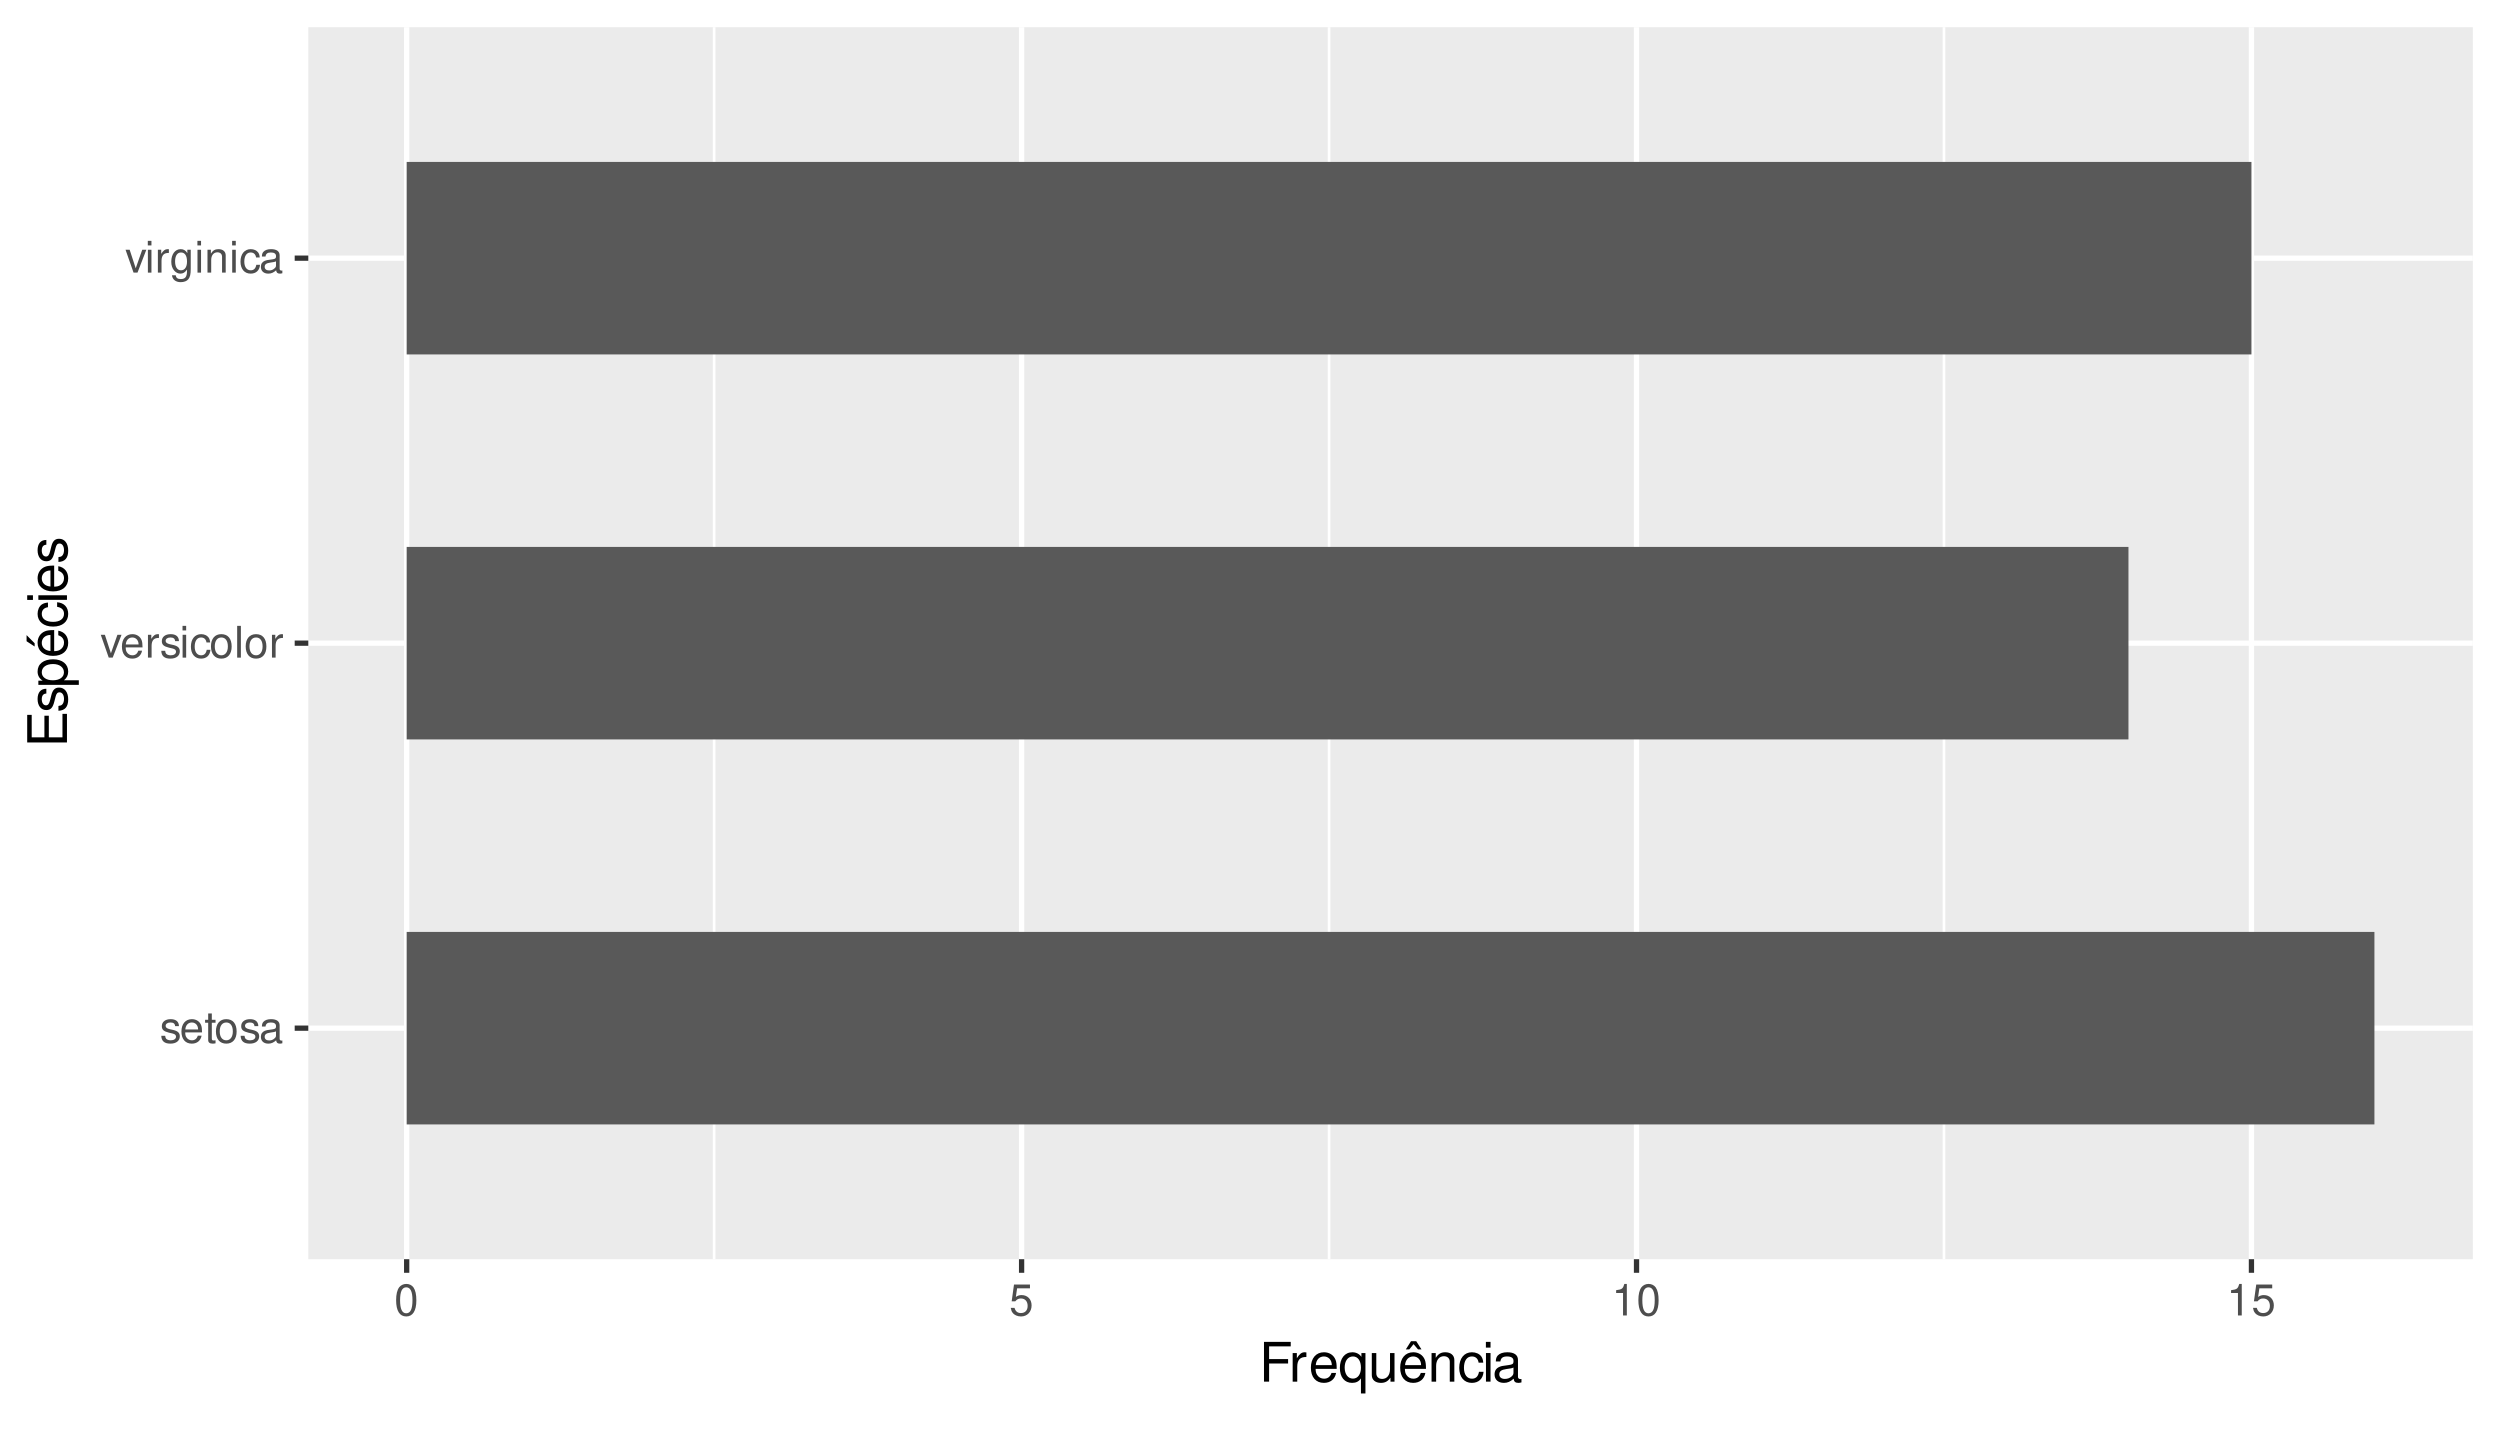
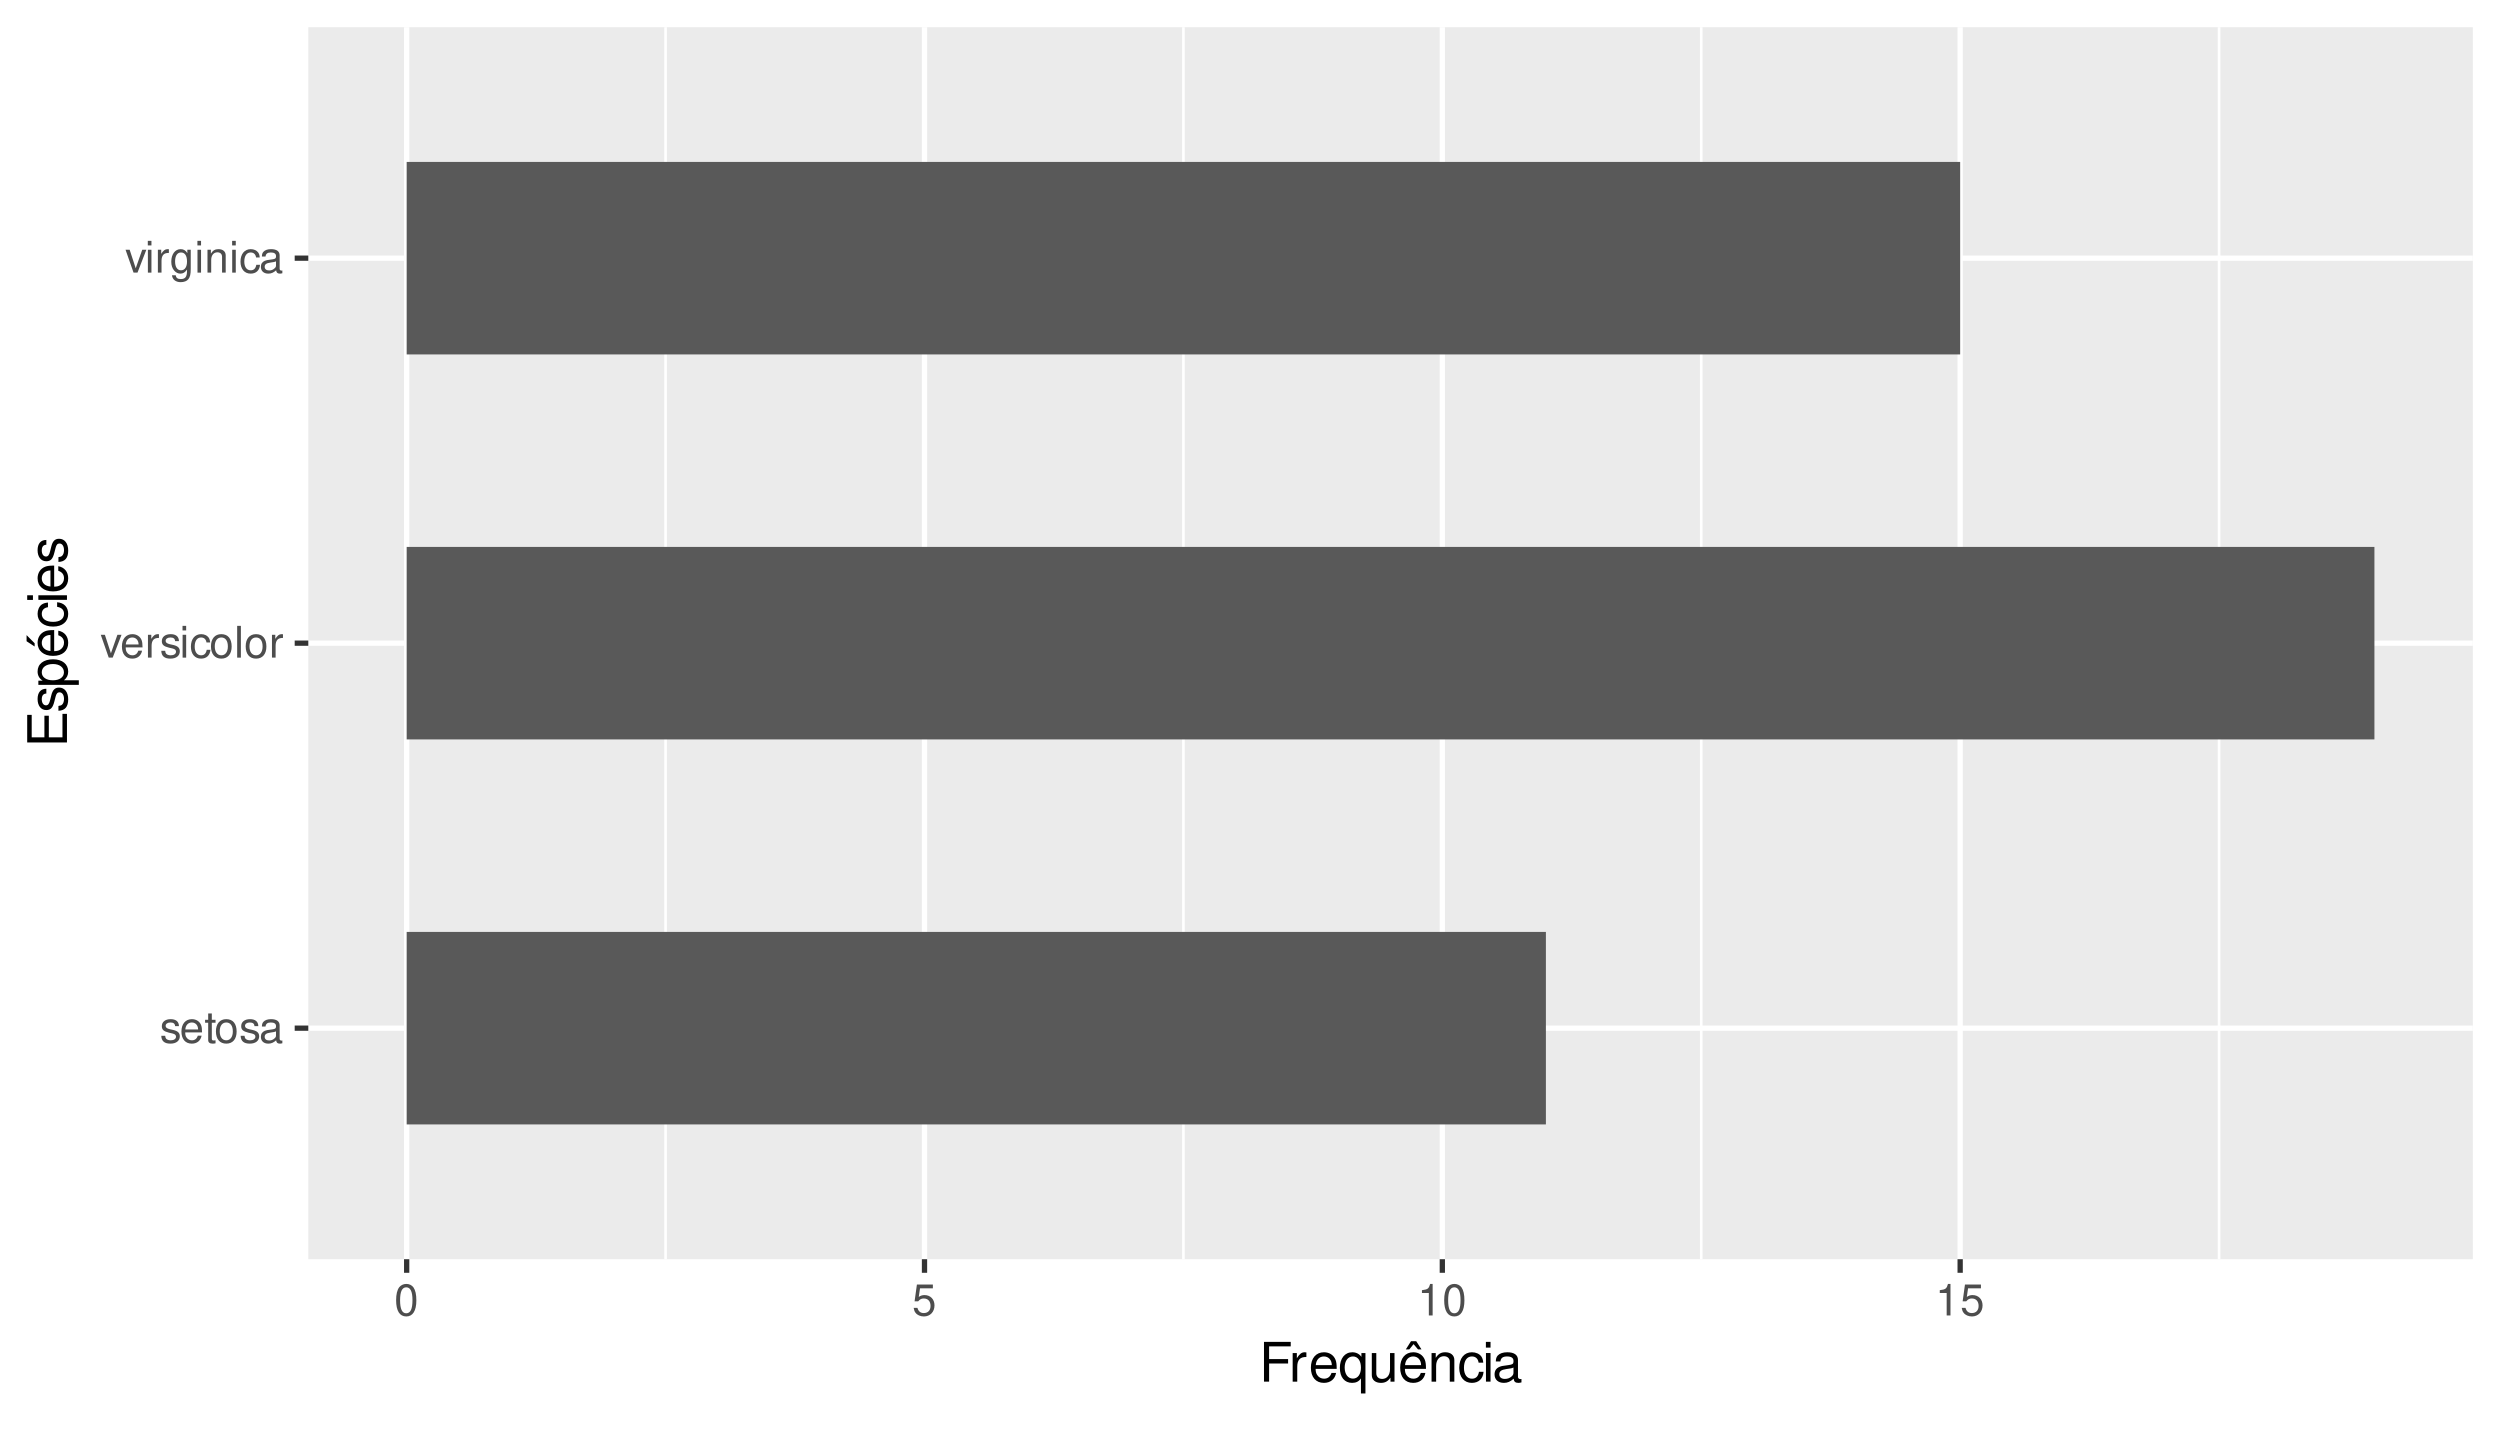
<svg xmlns="http://www.w3.org/2000/svg" xmlns:xlink="http://www.w3.org/1999/xlink" width="504pt" height="288pt" viewBox="0 0 504 288" version="1.1">
  <defs>
    <g>
      <symbol overflow="visible" id="glyph0-0">
        <path style="stroke:none;" d="" />
      </symbol>
      <symbol overflow="visible" id="glyph0-1">
        <path style="stroke:none;" d="M 3.859 -3.328 C 3.844 -4.234 3.25 -4.734 2.188 -4.734 C 1.109 -4.734 0.406 -4.188 0.406 -3.328 C 0.406 -2.609 0.781 -2.266 1.875 -2 L 2.562 -1.844 C 3.062 -1.719 3.266 -1.531 3.266 -1.203 C 3.266 -0.766 2.844 -0.469 2.203 -0.469 C 1.797 -0.469 1.469 -0.594 1.281 -0.781 C 1.172 -0.922 1.125 -1.047 1.078 -1.375 L 0.297 -1.375 C 0.328 -0.312 0.938 0.203 2.141 0.203 C 3.297 0.203 4.031 -0.375 4.031 -1.266 C 4.031 -1.938 3.656 -2.328 2.734 -2.547 L 2.031 -2.703 C 1.438 -2.844 1.172 -3.047 1.172 -3.375 C 1.172 -3.797 1.562 -4.062 2.156 -4.062 C 2.75 -4.062 3.062 -3.812 3.078 -3.328 Z M 3.859 -3.328 " />
      </symbol>
      <symbol overflow="visible" id="glyph0-2">
        <path style="stroke:none;" d="M 4.516 -2.062 C 4.516 -2.766 4.453 -3.188 4.328 -3.531 C 4.031 -4.281 3.328 -4.734 2.469 -4.734 C 1.172 -4.734 0.359 -3.766 0.359 -2.25 C 0.359 -0.719 1.141 0.203 2.453 0.203 C 3.5 0.203 4.234 -0.391 4.422 -1.406 L 3.672 -1.406 C 3.469 -0.797 3.062 -0.469 2.469 -0.469 C 2 -0.469 1.609 -0.688 1.359 -1.078 C 1.188 -1.344 1.125 -1.594 1.125 -2.062 Z M 1.141 -2.656 C 1.203 -3.516 1.719 -4.062 2.453 -4.062 C 3.203 -4.062 3.719 -3.484 3.719 -2.656 Z M 1.141 -2.656 " />
      </symbol>
      <symbol overflow="visible" id="glyph0-3">
        <path style="stroke:none;" d="M 2.234 -4.609 L 1.484 -4.609 L 1.484 -5.875 L 0.75 -5.875 L 0.75 -4.609 L 0.125 -4.609 L 0.125 -4.016 L 0.75 -4.016 L 0.75 -0.531 C 0.75 -0.047 1.062 0.203 1.641 0.203 C 1.828 0.203 1.984 0.188 2.234 0.141 L 2.234 -0.469 C 2.125 -0.453 2.031 -0.438 1.875 -0.438 C 1.562 -0.438 1.484 -0.531 1.484 -0.859 L 1.484 -4.016 L 2.234 -4.016 Z M 2.234 -4.609 " />
      </symbol>
      <symbol overflow="visible" id="glyph0-4">
        <path style="stroke:none;" d="M 2.391 -4.734 C 1.094 -4.734 0.312 -3.812 0.312 -2.266 C 0.312 -0.719 1.094 0.203 2.406 0.203 C 3.703 0.203 4.484 -0.719 4.484 -2.234 C 4.484 -3.828 3.734 -4.734 2.391 -4.734 Z M 2.406 -4.062 C 3.234 -4.062 3.719 -3.391 3.719 -2.25 C 3.719 -1.156 3.203 -0.469 2.406 -0.469 C 1.578 -0.469 1.078 -1.156 1.078 -2.266 C 1.078 -3.391 1.578 -4.062 2.406 -4.062 Z M 2.406 -4.062 " />
      </symbol>
      <symbol overflow="visible" id="glyph0-5">
        <path style="stroke:none;" d="M 4.703 -0.438 C 4.625 -0.406 4.594 -0.406 4.547 -0.406 C 4.297 -0.406 4.156 -0.547 4.156 -0.781 L 4.156 -3.484 C 4.156 -4.297 3.547 -4.734 2.422 -4.734 C 1.734 -4.734 1.203 -4.547 0.891 -4.203 C 0.672 -3.969 0.594 -3.703 0.578 -3.25 L 1.312 -3.25 C 1.375 -3.812 1.703 -4.062 2.391 -4.062 C 3.062 -4.062 3.422 -3.812 3.422 -3.375 L 3.422 -3.188 C 3.406 -2.875 3.25 -2.75 2.656 -2.672 C 1.625 -2.547 1.453 -2.5 1.172 -2.391 C 0.641 -2.156 0.375 -1.766 0.375 -1.156 C 0.375 -0.328 0.953 0.203 1.875 0.203 C 2.469 0.203 2.922 0 3.453 -0.469 C 3.5 0 3.734 0.203 4.203 0.203 C 4.359 0.203 4.453 0.188 4.703 0.125 Z M 3.422 -1.453 C 3.422 -1.203 3.359 -1.062 3.125 -0.859 C 2.828 -0.578 2.469 -0.438 2.047 -0.438 C 1.469 -0.438 1.141 -0.719 1.141 -1.172 C 1.141 -1.656 1.453 -1.906 2.25 -2.016 C 3.031 -2.125 3.172 -2.156 3.422 -2.281 Z M 3.422 -1.453 " />
      </symbol>
      <symbol overflow="visible" id="glyph0-6">
        <path style="stroke:none;" d="M 2.5 0 L 4.281 -4.609 L 3.453 -4.609 L 2.141 -0.875 L 0.922 -4.609 L 0.094 -4.609 L 1.703 0 Z M 2.5 0 " />
      </symbol>
      <symbol overflow="visible" id="glyph0-7">
        <path style="stroke:none;" d="M 0.609 -4.609 L 0.609 0 L 1.344 0 L 1.344 -2.391 C 1.359 -3.5 1.812 -4 2.828 -3.969 L 2.828 -4.719 C 2.703 -4.734 2.625 -4.734 2.547 -4.734 C 2.062 -4.734 1.703 -4.453 1.281 -3.781 L 1.281 -4.609 Z M 0.609 -4.609 " />
      </symbol>
      <symbol overflow="visible" id="glyph0-8">
        <path style="stroke:none;" d="M 1.312 -4.609 L 0.594 -4.609 L 0.594 0 L 1.312 0 Z M 1.312 -6.406 L 0.578 -6.406 L 0.578 -5.484 L 1.312 -5.484 Z M 1.312 -6.406 " />
      </symbol>
      <symbol overflow="visible" id="glyph0-9">
        <path style="stroke:none;" d="M 4.141 -3.062 C 4.109 -3.516 4.016 -3.797 3.828 -4.062 C 3.516 -4.484 2.969 -4.734 2.328 -4.734 C 1.078 -4.734 0.266 -3.75 0.266 -2.219 C 0.266 -0.734 1.062 0.203 2.312 0.203 C 3.406 0.203 4.109 -0.453 4.203 -1.578 L 3.453 -1.578 C 3.328 -0.844 2.953 -0.469 2.328 -0.469 C 1.516 -0.469 1.031 -1.141 1.031 -2.219 C 1.031 -3.375 1.516 -4.062 2.312 -4.062 C 2.922 -4.062 3.312 -3.703 3.406 -3.062 Z M 4.141 -3.062 " />
      </symbol>
      <symbol overflow="visible" id="glyph0-10">
        <path style="stroke:none;" d="M 1.344 -6.406 L 0.594 -6.406 L 0.594 0 L 1.344 0 Z M 1.344 -6.406 " />
      </symbol>
      <symbol overflow="visible" id="glyph0-11">
        <path style="stroke:none;" d="M 3.547 -4.609 L 3.547 -3.938 C 3.188 -4.5 2.781 -4.734 2.203 -4.734 C 1.078 -4.734 0.312 -3.703 0.312 -2.219 C 0.312 -1.453 0.5 -0.891 0.891 -0.422 C 1.234 -0.016 1.672 0.203 2.141 0.203 C 2.703 0.203 3.094 -0.047 3.484 -0.625 L 3.484 -0.391 C 3.484 0.844 3.141 1.297 2.219 1.297 C 1.594 1.297 1.281 1.062 1.203 0.531 L 0.453 0.531 C 0.531 1.375 1.203 1.922 2.203 1.922 C 2.891 1.922 3.453 1.703 3.75 1.328 C 4.094 0.891 4.234 0.328 4.234 -0.75 L 4.234 -4.609 Z M 2.266 -4.062 C 3.047 -4.062 3.484 -3.406 3.484 -2.25 C 3.484 -1.125 3.031 -0.469 2.266 -0.469 C 1.516 -0.469 1.078 -1.141 1.078 -2.266 C 1.078 -3.391 1.516 -4.062 2.266 -4.062 Z M 2.266 -4.062 " />
      </symbol>
      <symbol overflow="visible" id="glyph0-12">
        <path style="stroke:none;" d="M 0.609 -4.609 L 0.609 0 L 1.359 0 L 1.359 -2.547 C 1.359 -3.484 1.844 -4.094 2.609 -4.094 C 3.188 -4.094 3.547 -3.75 3.547 -3.188 L 3.547 0 L 4.281 0 L 4.281 -3.484 C 4.281 -4.25 3.719 -4.734 2.828 -4.734 C 2.141 -4.734 1.703 -4.484 1.297 -3.828 L 1.297 -4.609 Z M 0.609 -4.609 " />
      </symbol>
      <symbol overflow="visible" id="glyph0-13">
        <path style="stroke:none;" d="M 2.422 -6.359 C 1.844 -6.359 1.312 -6.094 0.984 -5.672 C 0.578 -5.109 0.375 -4.25 0.375 -3.078 C 0.375 -0.938 1.078 0.203 2.422 0.203 C 3.734 0.203 4.453 -0.938 4.453 -3.031 C 4.453 -4.25 4.266 -5.078 3.859 -5.672 C 3.531 -6.109 3.016 -6.359 2.422 -6.359 Z M 2.422 -5.672 C 3.25 -5.672 3.672 -4.828 3.672 -3.094 C 3.672 -1.281 3.266 -0.438 2.406 -0.438 C 1.578 -0.438 1.172 -1.312 1.172 -3.062 C 1.172 -4.828 1.578 -5.672 2.422 -5.672 Z M 2.422 -5.672 " />
      </symbol>
      <symbol overflow="visible" id="glyph0-14">
        <path style="stroke:none;" d="M 4.188 -6.234 L 0.969 -6.234 L 0.5 -2.844 L 1.219 -2.844 C 1.578 -3.266 1.875 -3.422 2.359 -3.422 C 3.203 -3.422 3.719 -2.844 3.719 -1.922 C 3.719 -1.031 3.203 -0.484 2.359 -0.484 C 1.688 -0.484 1.266 -0.828 1.078 -1.531 L 0.312 -1.531 C 0.406 -1.016 0.5 -0.781 0.688 -0.547 C 1.031 -0.078 1.672 0.203 2.375 0.203 C 3.641 0.203 4.516 -0.719 4.516 -2.031 C 4.516 -3.266 3.688 -4.109 2.5 -4.109 C 2.062 -4.109 1.703 -4 1.344 -3.734 L 1.594 -5.469 L 4.188 -5.469 Z M 4.188 -6.234 " />
      </symbol>
      <symbol overflow="visible" id="glyph0-15">
        <path style="stroke:none;" d="M 2.281 -4.531 L 2.281 0 L 3.047 0 L 3.047 -6.359 L 2.547 -6.359 C 2.266 -5.391 2.094 -5.25 0.891 -5.094 L 0.891 -4.531 Z M 2.281 -4.531 " />
      </symbol>
      <symbol overflow="visible" id="glyph1-0">
        <path style="stroke:none;" d="" />
      </symbol>
      <symbol overflow="visible" id="glyph1-1">
        <path style="stroke:none;" d="M 2.016 -3.656 L 5.844 -3.656 L 5.844 -4.547 L 2.016 -4.547 L 2.016 -7.109 L 6.375 -7.109 L 6.375 -8.016 L 0.984 -8.016 L 0.984 0 L 2.016 0 Z M 2.016 -3.656 " />
      </symbol>
      <symbol overflow="visible" id="glyph1-2">
        <path style="stroke:none;" d="M 0.766 -5.766 L 0.766 0 L 1.688 0 L 1.688 -2.984 C 1.688 -4.375 2.266 -5 3.531 -4.969 L 3.531 -5.891 C 3.375 -5.922 3.281 -5.922 3.172 -5.922 C 2.578 -5.922 2.141 -5.578 1.609 -4.719 L 1.609 -5.766 Z M 0.766 -5.766 " />
      </symbol>
      <symbol overflow="visible" id="glyph1-3">
        <path style="stroke:none;" d="M 5.641 -2.578 C 5.641 -3.453 5.578 -3.984 5.406 -4.406 C 5.031 -5.359 4.156 -5.922 3.078 -5.922 C 1.469 -5.922 0.438 -4.703 0.438 -2.812 C 0.438 -0.906 1.438 0.25 3.062 0.25 C 4.375 0.25 5.297 -0.5 5.516 -1.75 L 4.594 -1.75 C 4.344 -0.984 3.828 -0.594 3.094 -0.594 C 2.516 -0.594 2.016 -0.859 1.703 -1.344 C 1.484 -1.672 1.406 -2 1.391 -2.578 Z M 1.422 -3.328 C 1.5 -4.391 2.141 -5.078 3.062 -5.078 C 4 -5.078 4.656 -4.359 4.656 -3.328 Z M 1.422 -3.328 " />
      </symbol>
      <symbol overflow="visible" id="glyph1-4">
        <path style="stroke:none;" d="M 5.438 2.391 L 5.438 -5.766 L 4.625 -5.766 L 4.625 -5 C 4.203 -5.594 3.547 -5.922 2.797 -5.922 C 1.281 -5.922 0.281 -4.688 0.281 -2.766 C 0.281 -0.906 1.219 0.25 2.75 0.25 C 3.547 0.25 4.109 -0.031 4.531 -0.656 L 4.531 2.391 Z M 2.922 -5.078 C 3.906 -5.078 4.531 -4.203 4.531 -2.812 C 4.531 -1.484 3.891 -0.609 2.922 -0.609 C 1.906 -0.609 1.25 -1.5 1.25 -2.844 C 1.25 -4.188 1.906 -5.078 2.922 -5.078 Z M 2.922 -5.078 " />
      </symbol>
      <symbol overflow="visible" id="glyph1-5">
        <path style="stroke:none;" d="M 5.297 0 L 5.297 -5.766 L 4.391 -5.766 L 4.391 -2.5 C 4.391 -1.312 3.766 -0.547 2.812 -0.547 C 2.094 -0.547 1.625 -0.984 1.625 -1.688 L 1.625 -5.766 L 0.719 -5.766 L 0.719 -1.312 C 0.719 -0.359 1.438 0.25 2.547 0.25 C 3.406 0.25 3.938 -0.047 4.484 -0.797 L 4.484 0 Z M 5.297 0 " />
      </symbol>
      <symbol overflow="visible" id="glyph1-6">
        <path style="stroke:none;" d="M 5.641 -2.578 C 5.641 -3.453 5.578 -3.984 5.406 -4.406 C 5.031 -5.359 4.156 -5.922 3.078 -5.922 C 1.469 -5.922 0.438 -4.703 0.438 -2.812 C 0.438 -0.906 1.438 0.25 3.062 0.25 C 4.375 0.25 5.297 -0.5 5.516 -1.75 L 4.594 -1.75 C 4.344 -0.984 3.828 -0.594 3.094 -0.594 C 2.516 -0.594 2.016 -0.859 1.703 -1.344 C 1.484 -1.672 1.406 -2 1.391 -2.578 Z M 1.422 -3.328 C 1.5 -4.391 2.141 -5.078 3.062 -5.078 C 4 -5.078 4.656 -4.359 4.656 -3.328 Z M 2.625 -8.156 L 1.578 -6.5 L 2.281 -6.5 L 3.141 -7.562 L 4.031 -6.5 L 4.734 -6.5 L 3.672 -8.156 Z M 2.625 -8.156 " />
      </symbol>
      <symbol overflow="visible" id="glyph1-7">
        <path style="stroke:none;" d="M 0.766 -5.766 L 0.766 0 L 1.688 0 L 1.688 -3.172 C 1.688 -4.359 2.312 -5.125 3.25 -5.125 C 3.984 -5.125 4.438 -4.688 4.438 -4 L 4.438 0 L 5.359 0 L 5.359 -4.359 C 5.359 -5.312 4.641 -5.922 3.531 -5.922 C 2.672 -5.922 2.125 -5.594 1.609 -4.797 L 1.609 -5.766 Z M 0.766 -5.766 " />
      </symbol>
      <symbol overflow="visible" id="glyph1-8">
        <path style="stroke:none;" d="M 5.188 -3.828 C 5.141 -4.391 5.016 -4.75 4.797 -5.078 C 4.406 -5.609 3.703 -5.922 2.906 -5.922 C 1.344 -5.922 0.344 -4.703 0.344 -2.781 C 0.344 -0.922 1.328 0.25 2.891 0.25 C 4.266 0.25 5.141 -0.578 5.25 -1.984 L 4.328 -1.984 C 4.172 -1.062 3.703 -0.594 2.922 -0.594 C 1.906 -0.594 1.297 -1.422 1.297 -2.781 C 1.297 -4.219 1.891 -5.078 2.891 -5.078 C 3.656 -5.078 4.141 -4.625 4.25 -3.828 Z M 5.188 -3.828 " />
      </symbol>
      <symbol overflow="visible" id="glyph1-9">
        <path style="stroke:none;" d="M 1.656 -5.766 L 0.734 -5.766 L 0.734 0 L 1.656 0 Z M 1.656 -8.016 L 0.719 -8.016 L 0.719 -6.859 L 1.656 -6.859 Z M 1.656 -8.016 " />
      </symbol>
      <symbol overflow="visible" id="glyph1-10">
        <path style="stroke:none;" d="M 5.891 -0.531 C 5.781 -0.516 5.734 -0.516 5.688 -0.516 C 5.375 -0.516 5.188 -0.688 5.188 -0.969 L 5.188 -4.359 C 5.188 -5.375 4.438 -5.922 3.031 -5.922 C 2.172 -5.922 1.5 -5.688 1.109 -5.266 C 0.844 -4.969 0.734 -4.625 0.719 -4.062 L 1.641 -4.062 C 1.719 -4.766 2.141 -5.078 2.984 -5.078 C 3.828 -5.078 4.281 -4.781 4.281 -4.219 L 4.281 -3.984 C 4.266 -3.594 4.062 -3.438 3.328 -3.344 C 2.031 -3.172 1.828 -3.141 1.469 -2.984 C 0.797 -2.703 0.469 -2.203 0.469 -1.453 C 0.469 -0.406 1.188 0.25 2.359 0.25 C 3.078 0.25 3.656 0 4.312 -0.594 C 4.375 0 4.656 0.25 5.266 0.25 C 5.453 0.25 5.578 0.234 5.891 0.156 Z M 4.281 -1.812 C 4.281 -1.5 4.188 -1.312 3.922 -1.062 C 3.547 -0.719 3.094 -0.547 2.547 -0.547 C 1.844 -0.547 1.422 -0.891 1.422 -1.469 C 1.422 -2.078 1.812 -2.391 2.812 -2.531 C 3.781 -2.656 3.969 -2.703 4.281 -2.844 Z M 4.281 -1.812 " />
      </symbol>
      <symbol overflow="visible" id="glyph2-0">
        <path style="stroke:none;" d="" />
      </symbol>
      <symbol overflow="visible" id="glyph2-1">
        <path style="stroke:none;" d="M -3.656 -2.016 L -3.656 -6.375 L -4.547 -6.375 L -4.547 -2.016 L -7.109 -2.016 L -7.109 -6.547 L -8.016 -6.547 L -8.016 -0.984 L 0 -0.984 L 0 -6.75 L -0.906 -6.75 L -0.906 -2.016 Z M -3.656 -2.016 " />
      </symbol>
      <symbol overflow="visible" id="glyph2-2">
        <path style="stroke:none;" d="M -4.156 -4.812 C -5.297 -4.812 -5.922 -4.062 -5.922 -2.734 C -5.922 -1.391 -5.234 -0.516 -4.172 -0.516 C -3.266 -0.516 -2.844 -0.984 -2.516 -2.344 L -2.297 -3.203 C -2.141 -3.844 -1.906 -4.094 -1.5 -4.094 C -0.953 -4.094 -0.594 -3.547 -0.594 -2.75 C -0.594 -2.25 -0.734 -1.844 -0.984 -1.609 C -1.141 -1.469 -1.312 -1.391 -1.719 -1.344 L -1.719 -0.375 C -0.391 -0.422 0.25 -1.172 0.25 -2.672 C 0.25 -4.125 -0.469 -5.047 -1.578 -5.047 C -2.438 -5.047 -2.906 -4.562 -3.172 -3.422 L -3.391 -2.547 C -3.562 -1.797 -3.812 -1.469 -4.219 -1.469 C -4.75 -1.469 -5.078 -1.953 -5.078 -2.688 C -5.078 -3.438 -4.766 -3.828 -4.156 -3.844 Z M -4.156 -4.812 " />
      </symbol>
      <symbol overflow="visible" id="glyph2-3">
        <path style="stroke:none;" d="M 2.391 -0.594 L 2.391 -1.516 L -0.609 -1.516 C -0.016 -2 0.25 -2.547 0.25 -3.281 C 0.25 -4.781 -0.953 -5.75 -2.781 -5.75 C -4.719 -5.75 -5.922 -4.812 -5.922 -3.281 C -5.922 -2.5 -5.578 -1.875 -4.891 -1.438 L -5.766 -1.438 L -5.766 -0.594 Z M -5.078 -3.125 C -5.078 -4.141 -4.188 -4.797 -2.812 -4.797 C -1.5 -4.797 -0.609 -4.125 -0.609 -3.125 C -0.609 -2.141 -1.484 -1.516 -2.844 -1.516 C -4.188 -1.516 -5.078 -2.141 -5.078 -3.125 Z M -5.078 -3.125 " />
      </symbol>
      <symbol overflow="visible" id="glyph2-4">
        <path style="stroke:none;" d="M -2.578 -5.641 C -3.453 -5.641 -3.984 -5.578 -4.406 -5.406 C -5.359 -5.031 -5.922 -4.156 -5.922 -3.078 C -5.922 -1.469 -4.703 -0.438 -2.812 -0.438 C -0.906 -0.438 0.25 -1.438 0.25 -3.062 C 0.25 -4.375 -0.5 -5.297 -1.75 -5.516 L -1.75 -4.594 C -0.984 -4.344 -0.594 -3.828 -0.594 -3.094 C -0.594 -2.516 -0.859 -2.016 -1.344 -1.703 C -1.672 -1.484 -2 -1.406 -2.578 -1.391 Z M -3.328 -1.422 C -4.391 -1.5 -5.078 -2.141 -5.078 -3.062 C -5.078 -4 -4.359 -4.656 -3.328 -4.656 Z M -8.141 -3.391 L -6.516 -2.328 L -6.516 -2.984 L -8.141 -4.625 Z M -8.141 -3.391 " />
      </symbol>
      <symbol overflow="visible" id="glyph2-5">
        <path style="stroke:none;" d="M -3.828 -5.188 C -4.391 -5.141 -4.75 -5.016 -5.078 -4.797 C -5.609 -4.406 -5.922 -3.703 -5.922 -2.906 C -5.922 -1.344 -4.703 -0.344 -2.781 -0.344 C -0.922 -0.344 0.25 -1.328 0.25 -2.891 C 0.25 -4.266 -0.578 -5.141 -1.984 -5.25 L -1.984 -4.328 C -1.062 -4.172 -0.594 -3.703 -0.594 -2.922 C -0.594 -1.906 -1.422 -1.297 -2.781 -1.297 C -4.219 -1.297 -5.078 -1.891 -5.078 -2.891 C -5.078 -3.656 -4.625 -4.141 -3.828 -4.25 Z M -3.828 -5.188 " />
      </symbol>
      <symbol overflow="visible" id="glyph2-6">
        <path style="stroke:none;" d="M -5.766 -1.656 L -5.766 -0.734 L 0 -0.734 L 0 -1.656 Z M -8.016 -1.656 L -8.016 -0.719 L -6.859 -0.719 L -6.859 -1.656 Z M -8.016 -1.656 " />
      </symbol>
      <symbol overflow="visible" id="glyph2-7">
        <path style="stroke:none;" d="M -2.578 -5.641 C -3.453 -5.641 -3.984 -5.578 -4.406 -5.406 C -5.359 -5.031 -5.922 -4.156 -5.922 -3.078 C -5.922 -1.469 -4.703 -0.438 -2.812 -0.438 C -0.906 -0.438 0.25 -1.438 0.25 -3.062 C 0.25 -4.375 -0.5 -5.297 -1.75 -5.516 L -1.75 -4.594 C -0.984 -4.344 -0.594 -3.828 -0.594 -3.094 C -0.594 -2.516 -0.859 -2.016 -1.344 -1.703 C -1.672 -1.484 -2 -1.406 -2.578 -1.391 Z M -3.328 -1.422 C -4.391 -1.5 -5.078 -2.141 -5.078 -3.062 C -5.078 -4 -4.359 -4.656 -3.328 -4.656 Z M -3.328 -1.422 " />
      </symbol>
    </g>
    <clipPath id="clip1">
      <path d="M 62.152 5.48 L 498.523 5.48 L 498.523 253.852 L 62.152 253.852 Z M 62.152 5.48 " />
    </clipPath>
    <clipPath id="clip2">
-       <path d="M 143 5.48 L 145 5.48 L 145 253.852 L 143 253.852 Z M 143 5.48 " />
+       <path d="M 133 5.48 L 135 5.48 L 135 253.852 L 133 253.852 Z M 133 5.48 " />
    </clipPath>
    <clipPath id="clip3">
-       <path d="M 267 5.48 L 269 5.48 L 269 253.852 L 267 253.852 Z M 267 5.48 " />
+       <path d="M 238 5.48 L 239 5.48 L 239 253.852 L 238 253.852 Z M 238 5.48 " />
    </clipPath>
    <clipPath id="clip4">
-       <path d="M 391 5.48 L 393 5.48 L 393 253.852 L 391 253.852 Z M 391 5.48 " />
+       <path d="M 342 5.48 L 344 5.48 L 344 253.852 L 342 253.852 Z M 342 5.48 " />
    </clipPath>
    <clipPath id="clip5">
+       <path d="M 447 5.48 L 448 5.48 L 448 253.852 L 447 253.852 Z M 447 5.48 " />
+     </clipPath>
+     <clipPath id="clip6">
      <path d="M 62.152 206 L 498.523 206 L 498.523 208 L 62.152 208 Z M 62.152 206 " />
    </clipPath>
-     <clipPath id="clip6">
+     <clipPath id="clip7">
      <path d="M 62.152 129 L 498.523 129 L 498.523 131 L 62.152 131 Z M 62.152 129 " />
    </clipPath>
-     <clipPath id="clip7">
+     <clipPath id="clip8">
      <path d="M 62.152 51 L 498.523 51 L 498.523 53 L 62.152 53 Z M 62.152 51 " />
    </clipPath>
-     <clipPath id="clip8">
+     <clipPath id="clip9">
      <path d="M 81 5.48 L 83 5.48 L 83 253.852 L 81 253.852 Z M 81 5.48 " />
    </clipPath>
-     <clipPath id="clip9">
-       <path d="M 205 5.48 L 207 5.48 L 207 253.852 L 205 253.852 Z M 205 5.48 " />
-     </clipPath>
    <clipPath id="clip10">
-       <path d="M 329 5.48 L 331 5.48 L 331 253.852 L 329 253.852 Z M 329 5.48 " />
+       <path d="M 185 5.48 L 187 5.48 L 187 253.852 L 185 253.852 Z M 185 5.48 " />
    </clipPath>
    <clipPath id="clip11">
-       <path d="M 453 5.48 L 455 5.48 L 455 253.852 L 453 253.852 Z M 453 5.48 " />
+       <path d="M 290 5.48 L 292 5.48 L 292 253.852 L 290 253.852 Z M 290 5.48 " />
+     </clipPath>
+     <clipPath id="clip12">
+       <path d="M 394 5.48 L 396 5.48 L 396 253.852 L 394 253.852 Z M 394 5.48 " />
    </clipPath>
  </defs>
  <g id="surface30">
    <rect x="0" y="0" width="504" height="288" style="fill:rgb(100%,100%,100%);fill-opacity:1;stroke:none;" />
    <rect x="0" y="0" width="504" height="288" style="fill:rgb(100%,100%,100%);fill-opacity:1;stroke:none;" />
    <path style="fill:none;stroke-width:1.067;stroke-linecap:round;stroke-linejoin:round;stroke:rgb(100%,100%,100%);stroke-opacity:1;stroke-miterlimit:10;" d="M 0 288 L 504 288 L 504 0 L 0 0 Z M 0 288 " />
    <g clip-path="url(#clip1)" clip-rule="nonzero">
      <path style=" stroke:none;fill-rule:nonzero;fill:rgb(92.157%,92.157%,92.157%);fill-opacity:1;" d="M 62.152 253.848 L 498.523 253.848 L 498.523 5.477 L 62.152 5.477 Z M 62.152 253.848 " />
    </g>
    <g clip-path="url(#clip2)" clip-rule="nonzero">
-       <path style="fill:none;stroke-width:0.533;stroke-linecap:butt;stroke-linejoin:round;stroke:rgb(100%,100%,100%);stroke-opacity:1;stroke-miterlimit:10;" d="M 143.969 253.848 L 143.969 5.48 " />
+       <path style="fill:none;stroke-width:0.533;stroke-linecap:butt;stroke-linejoin:round;stroke:rgb(100%,100%,100%);stroke-opacity:1;stroke-miterlimit:10;" d="M 134.184 253.848 L 134.184 5.48 " />
    </g>
    <g clip-path="url(#clip3)" clip-rule="nonzero">
-       <path style="fill:none;stroke-width:0.533;stroke-linecap:butt;stroke-linejoin:round;stroke:rgb(100%,100%,100%);stroke-opacity:1;stroke-miterlimit:10;" d="M 267.938 253.848 L 267.938 5.48 " />
+       <path style="fill:none;stroke-width:0.533;stroke-linecap:butt;stroke-linejoin:round;stroke:rgb(100%,100%,100%);stroke-opacity:1;stroke-miterlimit:10;" d="M 238.578 253.848 L 238.578 5.48 " />
    </g>
    <g clip-path="url(#clip4)" clip-rule="nonzero">
-       <path style="fill:none;stroke-width:0.533;stroke-linecap:butt;stroke-linejoin:round;stroke:rgb(100%,100%,100%);stroke-opacity:1;stroke-miterlimit:10;" d="M 391.906 253.848 L 391.906 5.48 " />
+       <path style="fill:none;stroke-width:0.533;stroke-linecap:butt;stroke-linejoin:round;stroke:rgb(100%,100%,100%);stroke-opacity:1;stroke-miterlimit:10;" d="M 342.973 253.848 L 342.973 5.48 " />
    </g>
    <g clip-path="url(#clip5)" clip-rule="nonzero">
+       <path style="fill:none;stroke-width:0.533;stroke-linecap:butt;stroke-linejoin:round;stroke:rgb(100%,100%,100%);stroke-opacity:1;stroke-miterlimit:10;" d="M 447.367 253.848 L 447.367 5.48 " />
+     </g>
+     <g clip-path="url(#clip6)" clip-rule="nonzero">
      <path style="fill:none;stroke-width:1.067;stroke-linecap:butt;stroke-linejoin:round;stroke:rgb(100%,100%,100%);stroke-opacity:1;stroke-miterlimit:10;" d="M 62.152 207.281 L 498.52 207.281 " />
    </g>
-     <g clip-path="url(#clip6)" clip-rule="nonzero">
+     <g clip-path="url(#clip7)" clip-rule="nonzero">
      <path style="fill:none;stroke-width:1.067;stroke-linecap:butt;stroke-linejoin:round;stroke:rgb(100%,100%,100%);stroke-opacity:1;stroke-miterlimit:10;" d="M 62.152 129.664 L 498.52 129.664 " />
    </g>
-     <g clip-path="url(#clip7)" clip-rule="nonzero">
+     <g clip-path="url(#clip8)" clip-rule="nonzero">
      <path style="fill:none;stroke-width:1.067;stroke-linecap:butt;stroke-linejoin:round;stroke:rgb(100%,100%,100%);stroke-opacity:1;stroke-miterlimit:10;" d="M 62.152 52.047 L 498.52 52.047 " />
    </g>
-     <g clip-path="url(#clip8)" clip-rule="nonzero">
+     <g clip-path="url(#clip9)" clip-rule="nonzero">
      <path style="fill:none;stroke-width:1.067;stroke-linecap:butt;stroke-linejoin:round;stroke:rgb(100%,100%,100%);stroke-opacity:1;stroke-miterlimit:10;" d="M 81.984 253.848 L 81.984 5.48 " />
    </g>
-     <g clip-path="url(#clip9)" clip-rule="nonzero">
-       <path style="fill:none;stroke-width:1.067;stroke-linecap:butt;stroke-linejoin:round;stroke:rgb(100%,100%,100%);stroke-opacity:1;stroke-miterlimit:10;" d="M 205.953 253.848 L 205.953 5.48 " />
-     </g>
    <g clip-path="url(#clip10)" clip-rule="nonzero">
-       <path style="fill:none;stroke-width:1.067;stroke-linecap:butt;stroke-linejoin:round;stroke:rgb(100%,100%,100%);stroke-opacity:1;stroke-miterlimit:10;" d="M 329.922 253.848 L 329.922 5.48 " />
+       <path style="fill:none;stroke-width:1.067;stroke-linecap:butt;stroke-linejoin:round;stroke:rgb(100%,100%,100%);stroke-opacity:1;stroke-miterlimit:10;" d="M 186.379 253.848 L 186.379 5.48 " />
    </g>
    <g clip-path="url(#clip11)" clip-rule="nonzero">
-       <path style="fill:none;stroke-width:1.067;stroke-linecap:butt;stroke-linejoin:round;stroke:rgb(100%,100%,100%);stroke-opacity:1;stroke-miterlimit:10;" d="M 453.891 253.848 L 453.891 5.48 " />
-     </g>
-     <path style=" stroke:none;fill-rule:nonzero;fill:rgb(34.902%,34.902%,34.902%);fill-opacity:1;" d="M 81.984 226.684 L 478.684 226.684 L 478.684 187.875 L 81.984 187.875 Z M 81.984 226.684 " />
-     <path style=" stroke:none;fill-rule:nonzero;fill:rgb(34.902%,34.902%,34.902%);fill-opacity:1;" d="M 81.984 149.066 L 429.098 149.066 L 429.098 110.258 L 81.984 110.258 Z M 81.984 149.066 " />
-     <path style=" stroke:none;fill-rule:nonzero;fill:rgb(34.902%,34.902%,34.902%);fill-opacity:1;" d="M 81.984 71.453 L 453.891 71.453 L 453.891 32.645 L 81.984 32.645 Z M 81.984 71.453 " />
+       <path style="fill:none;stroke-width:1.067;stroke-linecap:butt;stroke-linejoin:round;stroke:rgb(100%,100%,100%);stroke-opacity:1;stroke-miterlimit:10;" d="M 290.773 253.848 L 290.773 5.48 " />
+     </g>
+     <g clip-path="url(#clip12)" clip-rule="nonzero">
+       <path style="fill:none;stroke-width:1.067;stroke-linecap:butt;stroke-linejoin:round;stroke:rgb(100%,100%,100%);stroke-opacity:1;stroke-miterlimit:10;" d="M 395.168 253.848 L 395.168 5.48 " />
+     </g>
+     <path style=" stroke:none;fill-rule:nonzero;fill:rgb(34.902%,34.902%,34.902%);fill-opacity:1;" d="M 81.984 226.684 L 311.652 226.684 L 311.652 187.875 L 81.984 187.875 Z M 81.984 226.684 " />
+     <path style=" stroke:none;fill-rule:nonzero;fill:rgb(34.902%,34.902%,34.902%);fill-opacity:1;" d="M 81.984 149.066 L 478.684 149.066 L 478.684 110.258 L 81.984 110.258 Z M 81.984 149.066 " />
+     <path style=" stroke:none;fill-rule:nonzero;fill:rgb(34.902%,34.902%,34.902%);fill-opacity:1;" d="M 81.984 71.453 L 395.168 71.453 L 395.168 32.645 L 81.984 32.645 Z M 81.984 71.453 " />
    <g style="fill:rgb(30.196%,30.196%,30.196%);fill-opacity:1;">
      <use xlink:href="#glyph0-1" x="32.219" y="210.196" />
      <use xlink:href="#glyph0-2" x="36.219" y="210.196" />
      <use xlink:href="#glyph0-3" x="41.219" y="210.196" />
      <use xlink:href="#glyph0-4" x="43.219" y="210.196" />
      <use xlink:href="#glyph0-1" x="48.219" y="210.196" />
      <use xlink:href="#glyph0-5" x="52.219" y="210.196" />
    </g>
    <g style="fill:rgb(30.196%,30.196%,30.196%);fill-opacity:1;">
      <use xlink:href="#glyph0-6" x="20.219" y="132.579" />
      <use xlink:href="#glyph0-2" x="24.219" y="132.579" />
      <use xlink:href="#glyph0-7" x="29.219" y="132.579" />
      <use xlink:href="#glyph0-1" x="32.219" y="132.579" />
      <use xlink:href="#glyph0-8" x="36.219" y="132.579" />
      <use xlink:href="#glyph0-9" x="38.219" y="132.579" />
      <use xlink:href="#glyph0-4" x="42.219" y="132.579" />
      <use xlink:href="#glyph0-10" x="47.219" y="132.579" />
      <use xlink:href="#glyph0-4" x="49.219" y="132.579" />
      <use xlink:href="#glyph0-7" x="54.219" y="132.579" />
    </g>
    <g style="fill:rgb(30.196%,30.196%,30.196%);fill-opacity:1;">
      <use xlink:href="#glyph0-6" x="25.219" y="54.962" />
      <use xlink:href="#glyph0-8" x="29.219" y="54.962" />
      <use xlink:href="#glyph0-7" x="31.219" y="54.962" />
      <use xlink:href="#glyph0-11" x="34.219" y="54.962" />
      <use xlink:href="#glyph0-8" x="39.219" y="54.962" />
      <use xlink:href="#glyph0-12" x="41.219" y="54.962" />
      <use xlink:href="#glyph0-8" x="46.219" y="54.962" />
      <use xlink:href="#glyph0-9" x="48.219" y="54.962" />
      <use xlink:href="#glyph0-5" x="52.219" y="54.962" />
    </g>
    <path style="fill:none;stroke-width:1.067;stroke-linecap:butt;stroke-linejoin:round;stroke:rgb(20%,20%,20%);stroke-opacity:1;stroke-miterlimit:10;" d="M 59.41 207.281 L 62.152 207.281 " />
    <path style="fill:none;stroke-width:1.067;stroke-linecap:butt;stroke-linejoin:round;stroke:rgb(20%,20%,20%);stroke-opacity:1;stroke-miterlimit:10;" d="M 59.41 129.664 L 62.152 129.664 " />
    <path style="fill:none;stroke-width:1.067;stroke-linecap:butt;stroke-linejoin:round;stroke:rgb(20%,20%,20%);stroke-opacity:1;stroke-miterlimit:10;" d="M 59.41 52.047 L 62.152 52.047 " />
    <path style="fill:none;stroke-width:1.067;stroke-linecap:butt;stroke-linejoin:round;stroke:rgb(20%,20%,20%);stroke-opacity:1;stroke-miterlimit:10;" d="M 81.984 256.59 L 81.984 253.848 " />
-     <path style="fill:none;stroke-width:1.067;stroke-linecap:butt;stroke-linejoin:round;stroke:rgb(20%,20%,20%);stroke-opacity:1;stroke-miterlimit:10;" d="M 205.953 256.59 L 205.953 253.848 " />
-     <path style="fill:none;stroke-width:1.067;stroke-linecap:butt;stroke-linejoin:round;stroke:rgb(20%,20%,20%);stroke-opacity:1;stroke-miterlimit:10;" d="M 329.922 256.59 L 329.922 253.848 " />
-     <path style="fill:none;stroke-width:1.067;stroke-linecap:butt;stroke-linejoin:round;stroke:rgb(20%,20%,20%);stroke-opacity:1;stroke-miterlimit:10;" d="M 453.891 256.59 L 453.891 253.848 " />
+     <path style="fill:none;stroke-width:1.067;stroke-linecap:butt;stroke-linejoin:round;stroke:rgb(20%,20%,20%);stroke-opacity:1;stroke-miterlimit:10;" d="M 186.379 256.59 L 186.379 253.848 " />
+     <path style="fill:none;stroke-width:1.067;stroke-linecap:butt;stroke-linejoin:round;stroke:rgb(20%,20%,20%);stroke-opacity:1;stroke-miterlimit:10;" d="M 290.773 256.59 L 290.773 253.848 " />
+     <path style="fill:none;stroke-width:1.067;stroke-linecap:butt;stroke-linejoin:round;stroke:rgb(20%,20%,20%);stroke-opacity:1;stroke-miterlimit:10;" d="M 395.168 256.59 L 395.168 253.848 " />
    <g style="fill:rgb(30.196%,30.196%,30.196%);fill-opacity:1;">
      <use xlink:href="#glyph0-13" x="79.484" y="265.196" />
    </g>
    <g style="fill:rgb(30.196%,30.196%,30.196%);fill-opacity:1;">
-       <use xlink:href="#glyph0-14" x="203.453" y="265.196" />
-     </g>
-     <g style="fill:rgb(30.196%,30.196%,30.196%);fill-opacity:1;">
-       <use xlink:href="#glyph0-15" x="324.922" y="265.196" />
-       <use xlink:href="#glyph0-13" x="329.922" y="265.196" />
-     </g>
-     <g style="fill:rgb(30.196%,30.196%,30.196%);fill-opacity:1;">
-       <use xlink:href="#glyph0-15" x="448.891" y="265.196" />
-       <use xlink:href="#glyph0-14" x="453.891" y="265.196" />
+       <use xlink:href="#glyph0-14" x="183.879" y="265.196" />
+     </g>
+     <g style="fill:rgb(30.196%,30.196%,30.196%);fill-opacity:1;">
+       <use xlink:href="#glyph0-15" x="285.773" y="265.196" />
+       <use xlink:href="#glyph0-13" x="290.773" y="265.196" />
+     </g>
+     <g style="fill:rgb(30.196%,30.196%,30.196%);fill-opacity:1;">
+       <use xlink:href="#glyph0-15" x="390.168" y="265.196" />
+       <use xlink:href="#glyph0-14" x="395.168" y="265.196" />
    </g>
    <g style="fill:rgb(0%,0%,0%);fill-opacity:1;">
      <use xlink:href="#glyph1-1" x="253.836" y="278.538" />
      <use xlink:href="#glyph1-2" x="259.836" y="278.538" />
      <use xlink:href="#glyph1-3" x="263.836" y="278.538" />
      <use xlink:href="#glyph1-4" x="269.836" y="278.538" />
      <use xlink:href="#glyph1-5" x="275.836" y="278.538" />
      <use xlink:href="#glyph1-6" x="281.836" y="278.538" />
      <use xlink:href="#glyph1-7" x="287.836" y="278.538" />
      <use xlink:href="#glyph1-8" x="293.836" y="278.538" />
      <use xlink:href="#glyph1-9" x="298.836" y="278.538" />
      <use xlink:href="#glyph1-10" x="300.836" y="278.538" />
    </g>
    <g style="fill:rgb(0%,0%,0%);fill-opacity:1;">
      <use xlink:href="#glyph2-1" x="13.499" y="150.664" />
      <use xlink:href="#glyph2-2" x="13.499" y="143.664" />
      <use xlink:href="#glyph2-3" x="13.499" y="138.664" />
      <use xlink:href="#glyph2-4" x="13.499" y="132.664" />
      <use xlink:href="#glyph2-5" x="13.499" y="126.664" />
      <use xlink:href="#glyph2-6" x="13.499" y="121.664" />
      <use xlink:href="#glyph2-7" x="13.499" y="119.664" />
      <use xlink:href="#glyph2-2" x="13.499" y="113.664" />
    </g>
  </g>
</svg>
